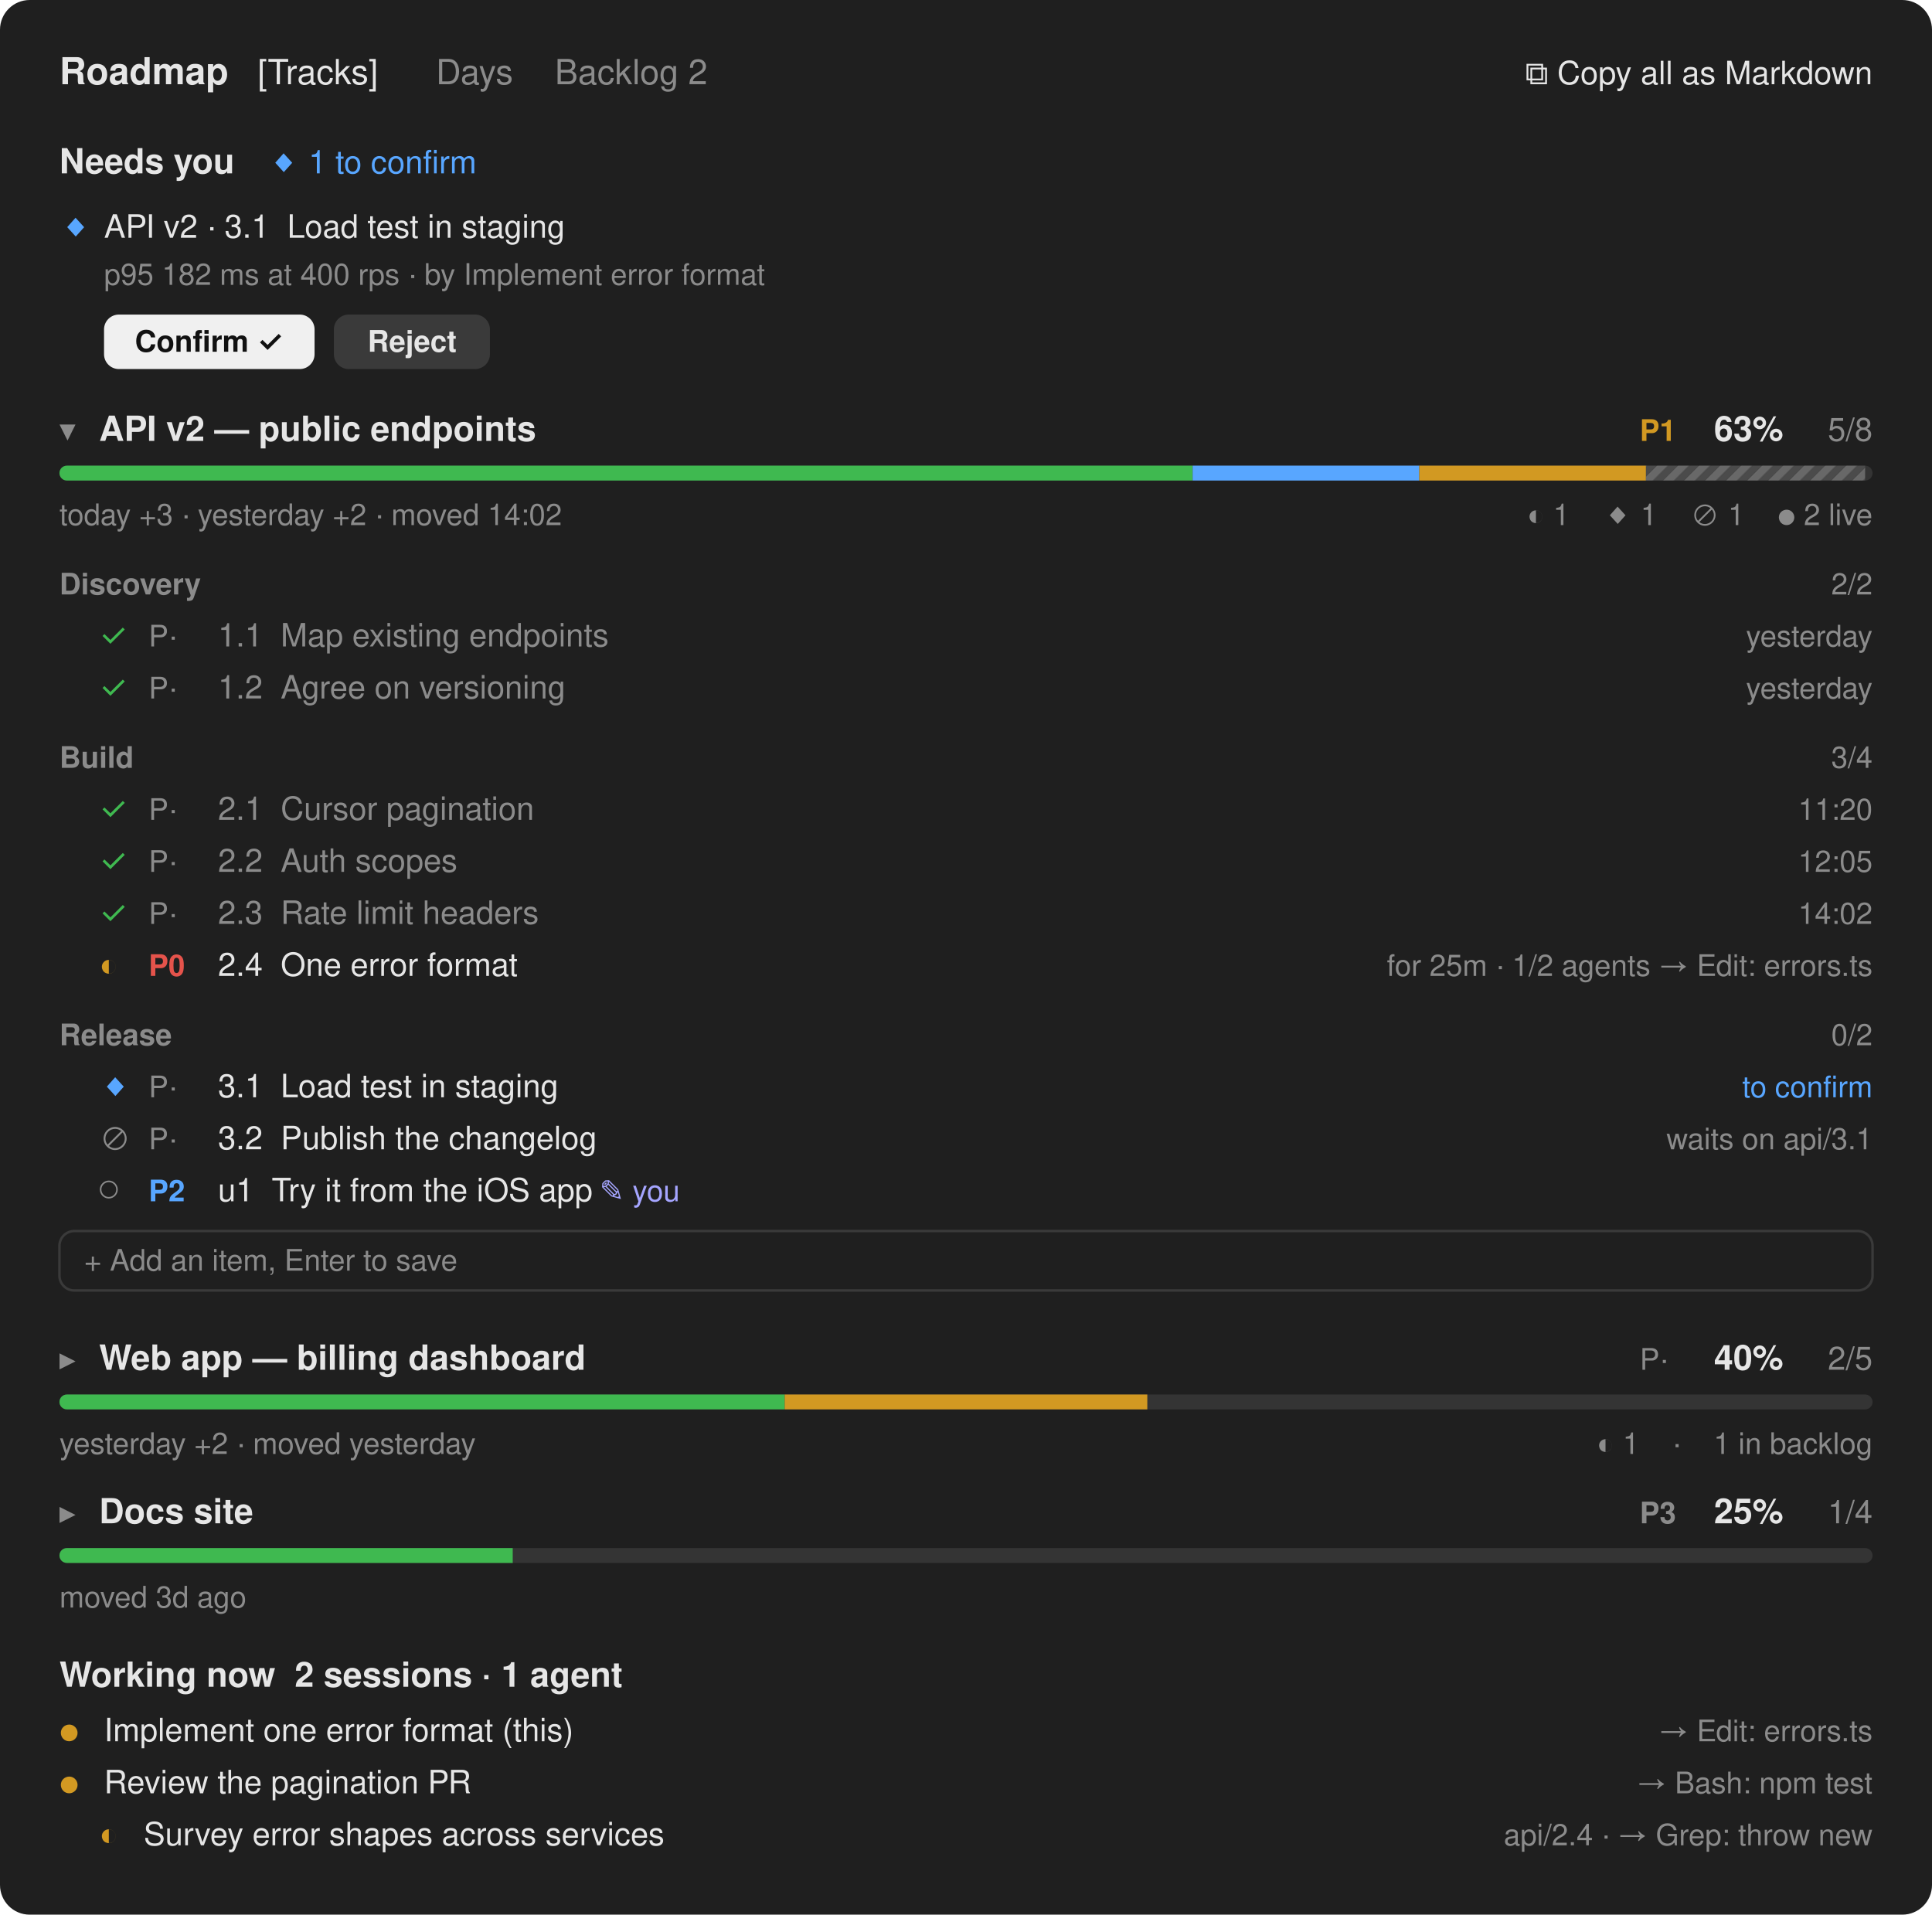
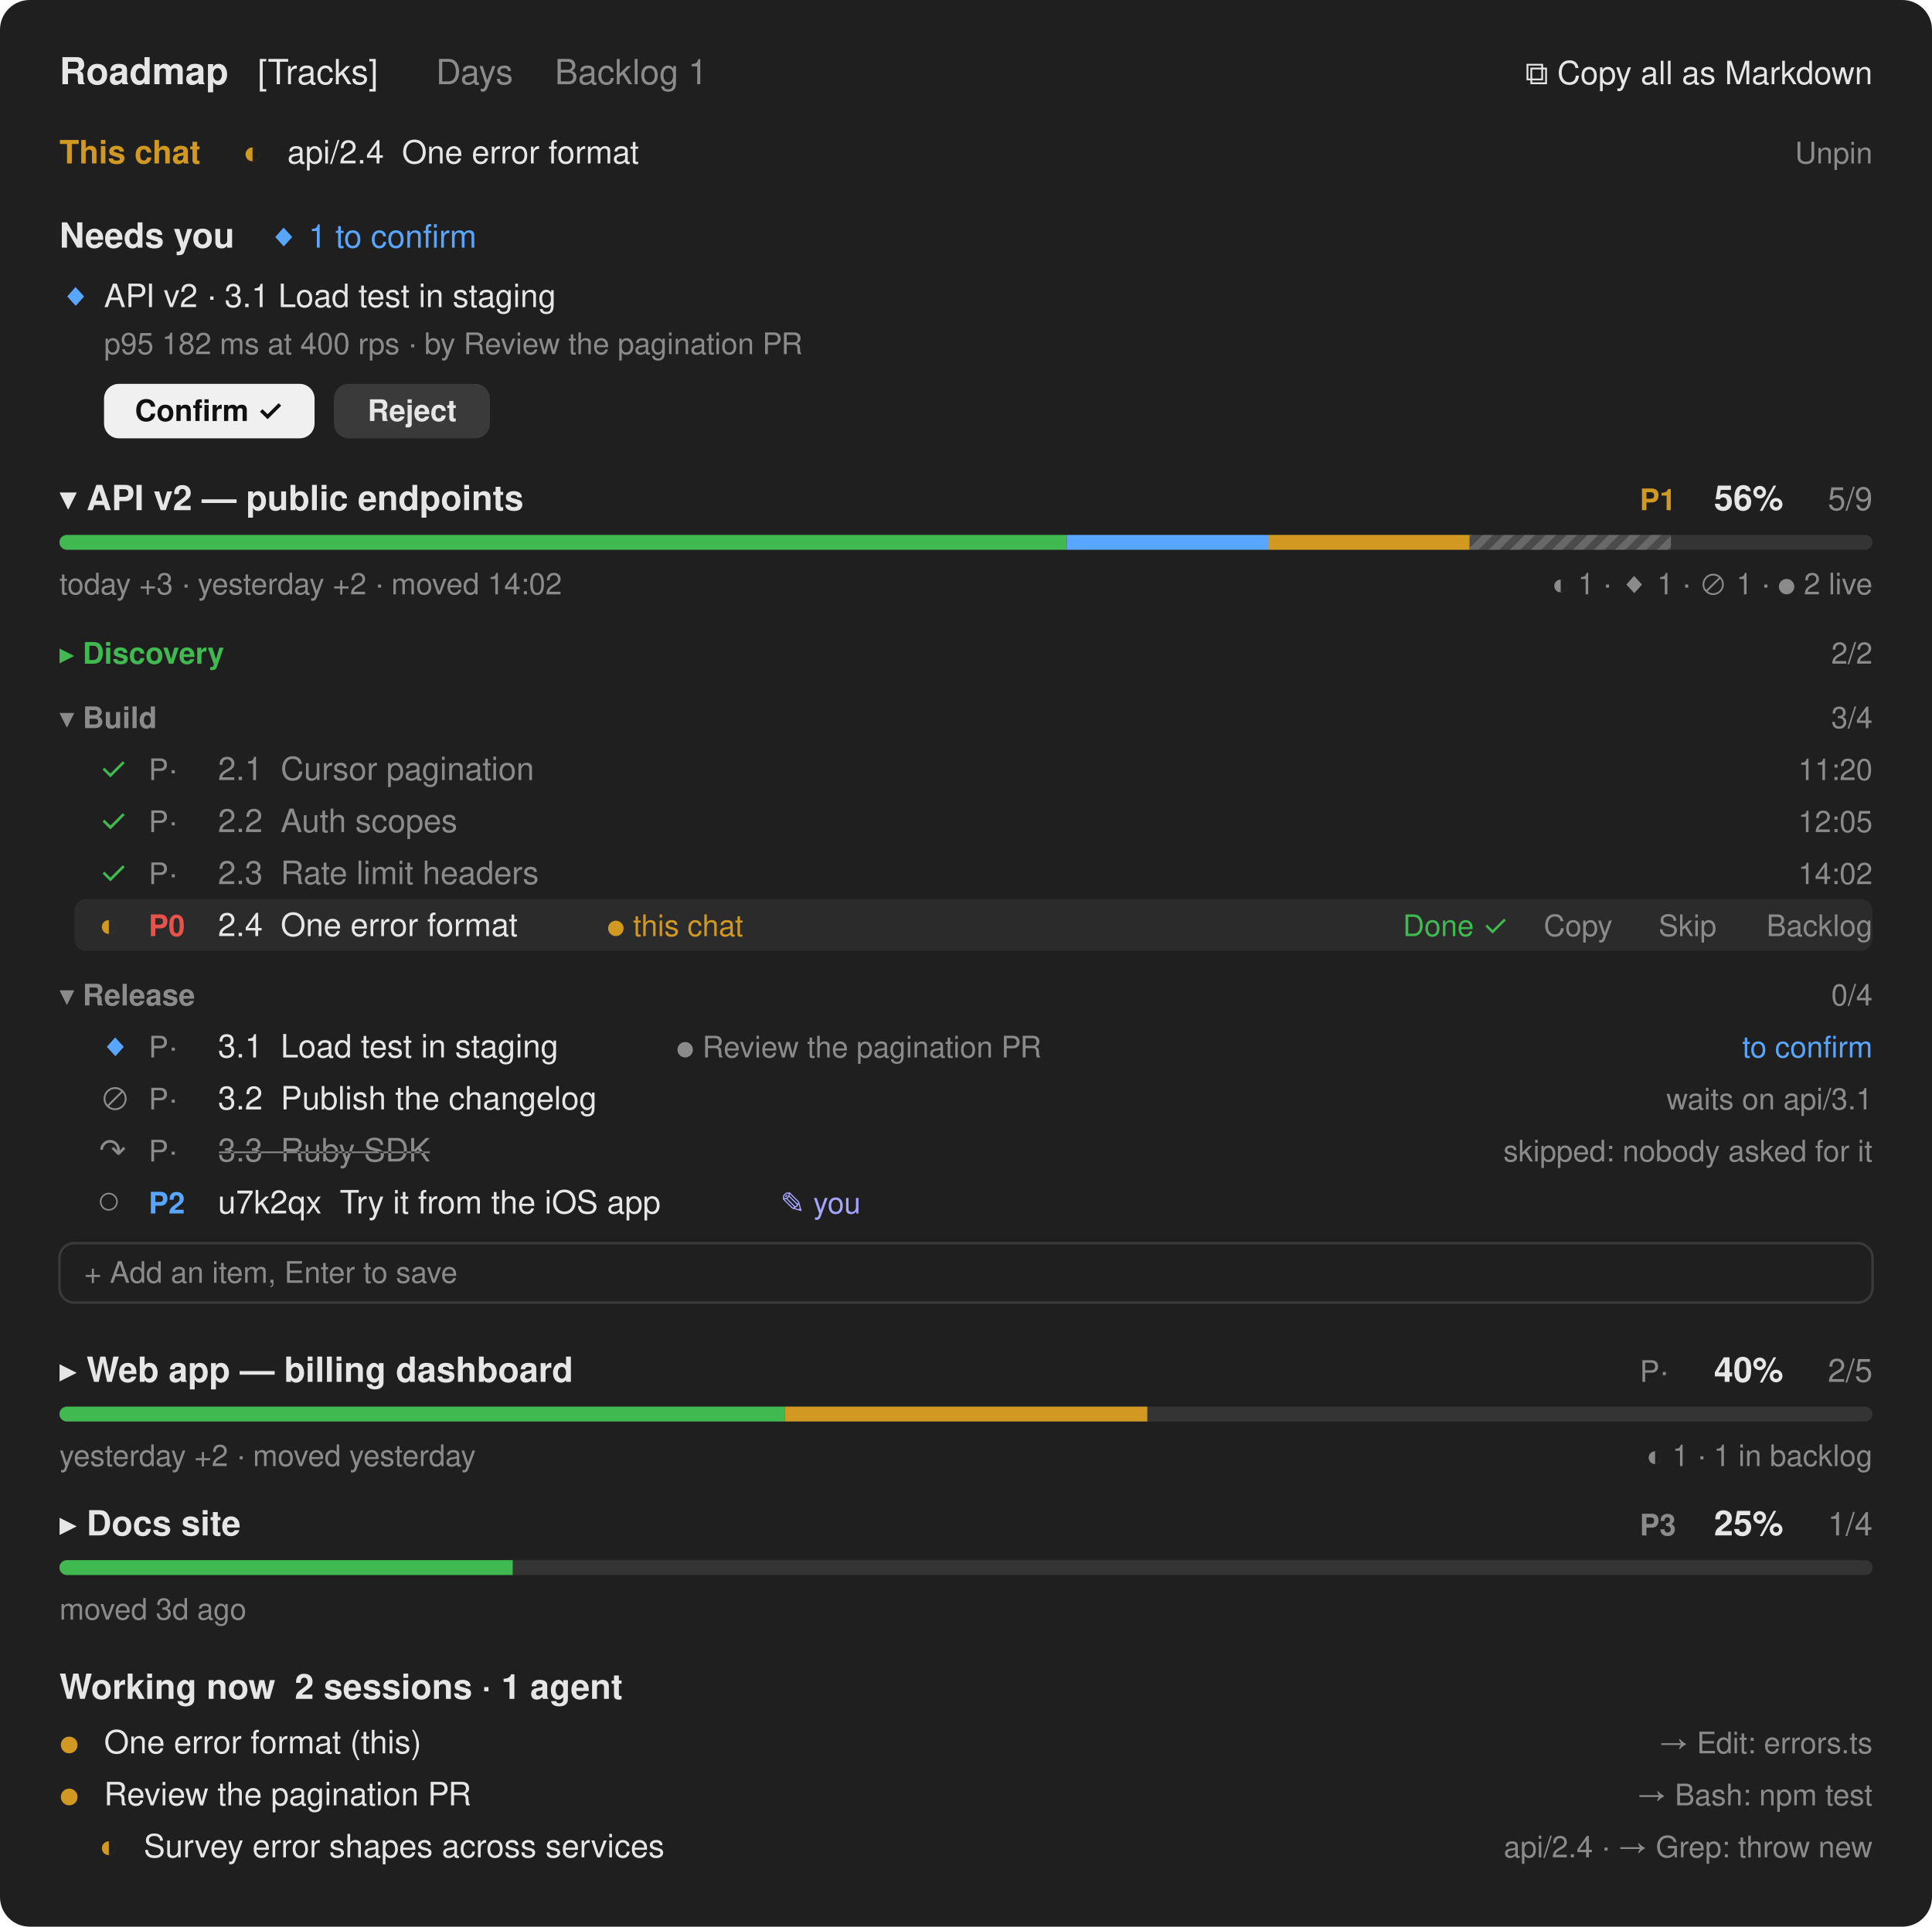
- <svg xmlns="http://www.w3.org/2000/svg" xml:space="preserve" style="white-space:pre" width="780" height="773" viewBox="0 0 780 773" font-family="-apple-system, BlinkMacSystemFont, 'Segoe UI', Helvetica, Arial, sans-serif">
-   <rect width="780" height="773" rx="12" fill="#1f1f1f" />
+ <svg xmlns="http://www.w3.org/2000/svg" xml:space="preserve" style="white-space:pre" width="780" height="778" viewBox="0 0 780 778" font-family="-apple-system, BlinkMacSystemFont, 'Segoe UI', Helvetica, Arial, sans-serif">
+   <rect width="780" height="778" rx="12" fill="#1f1f1f" />
  <text x="24" y="34" fill="#e6e6e6" font-size="15" font-weight="700" text-anchor="start">Roadmap</text>
  <text x="104" y="34" fill="#e6e6e6" font-size="14" font-weight="400" text-anchor="start">[Tracks]</text>
  <text x="176" y="34" fill="#8b8b8b" font-size="14" font-weight="400" text-anchor="start">Days</text>
-   <text x="224" y="34" fill="#8b8b8b" font-size="14" font-weight="400" text-anchor="start">Backlog 2</text>
+   <text x="224" y="34" fill="#8b8b8b" font-size="14" font-weight="400" text-anchor="start">Backlog 1</text>
  <text x="756" y="34" fill="#e6e6e6" font-size="13" font-weight="400" text-anchor="end">⧉ Copy all as Markdown</text>
-   <text x="24" y="70" fill="#e6e6e6" font-size="14" font-weight="700" text-anchor="start">Needs you</text>
-   <text x="108" y="70" fill="#58a6ff" font-size="13" font-weight="400" text-anchor="start">◆ 1 to confirm</text>
-   <text x="24" y="96" fill="#58a6ff" font-size="13" font-weight="400" text-anchor="start">◆</text>
-   <text x="42" y="96" fill="#e6e6e6" font-size="13" font-weight="400" text-anchor="start">API v2 · 3.1  Load test in staging</text>
-   <text x="42" y="115" fill="#8b8b8b" font-size="12" font-weight="400" text-anchor="start">p95 182 ms at 400 rps · by Implement error format</text>
-   <rect x="42" y="127" width="85" height="22" rx="6" fill="#f0f0f0" />
-   <text x="84.4" y="142" fill="#111" font-size="12" font-weight="600" text-anchor="middle">Confirm ✓</text>
-   <rect x="134.8" y="127" width="63" height="22" rx="6" fill="#3a3a3a" />
-   <text x="166.4" y="142" fill="#e6e6e6" font-size="12" font-weight="600" text-anchor="middle">Reject</text>
-   <text x="24" y="178" fill="#8b8b8b" font-size="13" font-weight="400" text-anchor="start">▾</text>
-   <text x="40" y="178" fill="#e6e6e6" font-size="14" font-weight="700" text-anchor="start">API v2 — public endpoints</text>
-   <text x="662" y="178" fill="#d29922" font-size="12" font-weight="700">P1</text>
-   <text x="720" y="178" fill="#e6e6e6" font-size="14" font-weight="700" text-anchor="end">63%</text>
-   <text x="756" y="178" fill="#8b8b8b" font-size="13" font-weight="400" text-anchor="end">5/8</text>
-   <rect x="24" y="188" width="732" height="6" rx="3" fill="rgba(128,128,128,0.22)" />
-   <clipPath id="c188">
-     <rect x="24" y="188" width="732" height="6" rx="3" />
+   <text x="24" y="66" fill="#d29922" font-size="13" font-weight="700" text-anchor="start">This chat</text>
+   <text x="98" y="66" fill="#d29922" font-size="13" font-weight="400" text-anchor="start">◐</text>
+   <text x="116" y="66" fill="#e6e6e6" font-size="13" font-weight="400" text-anchor="start">api/2.4  One error format</text>
+   <text x="756" y="66" fill="#8b8b8b" font-size="12" font-weight="400" text-anchor="end">Unpin</text>
+   <text x="24" y="100" fill="#e6e6e6" font-size="14" font-weight="700" text-anchor="start">Needs you</text>
+   <text x="108" y="100" fill="#58a6ff" font-size="13" font-weight="400" text-anchor="start">◆ 1 to confirm</text>
+   <text x="24" y="124" fill="#58a6ff" font-size="13" font-weight="400" text-anchor="start">◆</text>
+   <text x="42" y="124" fill="#e6e6e6" font-size="13" font-weight="400" text-anchor="start">API v2 · 3.1 Load test in staging</text>
+   <text x="42" y="143" fill="#8b8b8b" font-size="12" font-weight="400" text-anchor="start">p95 182 ms at 400 rps · by Review the pagination PR</text>
+   <rect x="42" y="155" width="85" height="22" rx="6" fill="#f0f0f0" />
+   <text x="84.4" y="170" fill="#111" font-size="12" font-weight="600" text-anchor="middle">Confirm ✓</text>
+   <rect x="134.8" y="155" width="63" height="22" rx="6" fill="#3a3a3a" />
+   <text x="166.4" y="170" fill="#e6e6e6" font-size="12" font-weight="600" text-anchor="middle">Reject</text>
+   <text x="24" y="206" fill="#e6e6e6" font-size="14" font-weight="700" text-anchor="start">▾ API v2 — public endpoints</text>
+   <text x="662" y="206" fill="#d29922" font-size="12" font-weight="700" text-anchor="start">P1</text>
+   <text x="720" y="206" fill="#e6e6e6" font-size="14" font-weight="700" text-anchor="end">56%</text>
+   <text x="756" y="206" fill="#8b8b8b" font-size="13" font-weight="400" text-anchor="end">5/9</text>
+   <clipPath id="c216">
+     <rect x="24" y="216" width="732" height="6" rx="3" />
  </clipPath>
-   <g clip-path="url(#c188)">
-     <rect x="24.0" y="188" width="457.5" height="6" fill="#3fb950" />
-     <rect x="481.5" y="188" width="91.5" height="6" fill="#58a6ff" />
-     <rect x="573.0" y="188" width="91.5" height="6" fill="#d29922" />
+   <g clip-path="url(#c216)">
+     <rect x="24" y="216" width="732" height="6" fill="rgba(128,128,128,0.22)" />
+     <rect x="24.0" y="216" width="406.7" height="6" fill="#3fb950" />
+     <rect x="430.7" y="216" width="81.3" height="6" fill="#58a6ff" />
+     <rect x="512.0" y="216" width="81.3" height="6" fill="#d29922" />
  </g>
  <pattern id="bl" width="6" height="6" patternUnits="userSpaceOnUse" patternTransform="rotate(45)">
    <rect width="6" height="6" fill="rgba(128,128,128,0.30)" />
    <rect width="3" height="6" fill="rgba(128,128,128,0.55)" />
  </pattern>
-   <rect x="664.5" y="188" width="88.5" height="6" fill="url(#bl)" />
-   <text x="24" y="212" fill="#8b8b8b" font-size="12" font-weight="400" text-anchor="start">today +3 · yesterday +2 · moved 14:02</text>
-   <text x="756" y="212" fill="#8b8b8b" font-size="12" font-weight="400" text-anchor="end">◐ 1    ◆ 1    ⊘ 1    ● 2 live</text>
-   <text x="24" y="240" fill="#8b8b8b" font-size="12" font-weight="700" text-anchor="start">Discovery</text>
-   <text x="756" y="240" fill="#8b8b8b" font-size="12" font-weight="400" text-anchor="end">2/2</text>
-   <text x="40" y="261" fill="#3fb950" font-size="13" font-weight="400" text-anchor="start">✓</text>
-   <text x="60" y="261" fill="#8b8b8b" font-size="12" font-weight="400" text-anchor="start">P·</text>
-   <text x="88" y="261" fill="#8b8b8b" font-size="13" font-weight="400" text-anchor="start">1.1  Map existing endpoints</text>
-   <text x="756" y="261" fill="#8b8b8b" font-size="12" font-weight="400" text-anchor="end">yesterday</text>
-   <text x="40" y="282" fill="#3fb950" font-size="13" font-weight="400" text-anchor="start">✓</text>
-   <text x="60" y="282" fill="#8b8b8b" font-size="12" font-weight="400" text-anchor="start">P·</text>
-   <text x="88" y="282" fill="#8b8b8b" font-size="13" font-weight="400" text-anchor="start">1.2  Agree on versioning</text>
-   <text x="756" y="282" fill="#8b8b8b" font-size="12" font-weight="400" text-anchor="end">yesterday</text>
-   <text x="24" y="310" fill="#8b8b8b" font-size="12" font-weight="700" text-anchor="start">Build</text>
-   <text x="756" y="310" fill="#8b8b8b" font-size="12" font-weight="400" text-anchor="end">3/4</text>
-   <text x="40" y="331" fill="#3fb950" font-size="13" font-weight="400" text-anchor="start">✓</text>
-   <text x="60" y="331" fill="#8b8b8b" font-size="12" font-weight="400" text-anchor="start">P·</text>
-   <text x="88" y="331" fill="#8b8b8b" font-size="13" font-weight="400" text-anchor="start">2.1  Cursor pagination</text>
-   <text x="756" y="331" fill="#8b8b8b" font-size="12" font-weight="400" text-anchor="end">11:20</text>
-   <text x="40" y="352" fill="#3fb950" font-size="13" font-weight="400" text-anchor="start">✓</text>
-   <text x="60" y="352" fill="#8b8b8b" font-size="12" font-weight="400" text-anchor="start">P·</text>
-   <text x="88" y="352" fill="#8b8b8b" font-size="13" font-weight="400" text-anchor="start">2.2  Auth scopes</text>
-   <text x="756" y="352" fill="#8b8b8b" font-size="12" font-weight="400" text-anchor="end">12:05</text>
-   <text x="40" y="373" fill="#3fb950" font-size="13" font-weight="400" text-anchor="start">✓</text>
-   <text x="60" y="373" fill="#8b8b8b" font-size="12" font-weight="400" text-anchor="start">P·</text>
-   <text x="88" y="373" fill="#8b8b8b" font-size="13" font-weight="400" text-anchor="start">2.3  Rate limit headers</text>
-   <text x="756" y="373" fill="#8b8b8b" font-size="12" font-weight="400" text-anchor="end">14:02</text>
-   <text x="40" y="394" fill="#d29922" font-size="13" font-weight="400" text-anchor="start">◐</text>
-   <text x="60" y="394" fill="#e5534b" font-size="12" font-weight="700">P0</text>
-   <text x="88" y="394" fill="#e6e6e6" font-size="13" font-weight="400" text-anchor="start">2.4  One error format</text>
-   <text x="756" y="394" fill="#8b8b8b" font-size="12" font-weight="400" text-anchor="end">for 25m · 1/2 agents → Edit: errors.ts</text>
-   <text x="24" y="422" fill="#8b8b8b" font-size="12" font-weight="700" text-anchor="start">Release</text>
-   <text x="756" y="422" fill="#8b8b8b" font-size="12" font-weight="400" text-anchor="end">0/2</text>
-   <text x="40" y="443" fill="#58a6ff" font-size="13" font-weight="400" text-anchor="start">◆</text>
-   <text x="60" y="443" fill="#8b8b8b" font-size="12" font-weight="400" text-anchor="start">P·</text>
-   <text x="88" y="443" fill="#e6e6e6" font-size="13" font-weight="400" text-anchor="start">3.1  Load test in staging</text>
-   <text x="756" y="443" fill="#58a6ff" font-size="12" font-weight="400" text-anchor="end">to confirm</text>
-   <text x="40" y="464" fill="#8b8b8b" font-size="13" font-weight="400" text-anchor="start">⊘</text>
-   <text x="60" y="464" fill="#8b8b8b" font-size="12" font-weight="400" text-anchor="start">P·</text>
-   <text x="88" y="464" fill="#e6e6e6" font-size="13" font-weight="400" text-anchor="start">3.2  Publish the changelog</text>
-   <text x="756" y="464" fill="#8b8b8b" font-size="12" font-weight="400" text-anchor="end">waits on api/3.1</text>
-   <text x="40" y="485" fill="#8b8b8b" font-size="13" font-weight="400" text-anchor="start">○</text>
-   <text x="60" y="485" fill="#58a6ff" font-size="12" font-weight="700">P2</text>
-   <text x="88" y="485" fill="#e6e6e6" font-size="13" font-weight="400" text-anchor="start">u1  Try it from the iOS app</text>
-   <text x="242" y="485" fill="#a5a5ff" font-size="12" font-weight="400" text-anchor="start">✎ you</text>
-   <rect x="24" y="497" width="732" height="24" rx="6" fill="none" stroke="#3a3a3a" />
-   <text x="34" y="513" fill="#8b8b8b" font-size="12" font-weight="400" text-anchor="start">+ Add an item, Enter to save</text>
-   <text x="24" y="553" fill="#8b8b8b" font-size="13" font-weight="400" text-anchor="start">▸</text>
-   <text x="40" y="553" fill="#e6e6e6" font-size="14" font-weight="700" text-anchor="start">Web app — billing dashboard</text>
-   <text x="662" y="553" fill="#8b8b8b" font-size="12" font-weight="400" text-anchor="start">P·</text>
-   <text x="720" y="553" fill="#e6e6e6" font-size="14" font-weight="700" text-anchor="end">40%</text>
-   <text x="756" y="553" fill="#8b8b8b" font-size="13" font-weight="400" text-anchor="end">2/5</text>
-   <rect x="24" y="563" width="732" height="6" rx="3" fill="rgba(128,128,128,0.22)" />
-   <clipPath id="c563">
-     <rect x="24" y="563" width="732" height="6" rx="3" />
+   <rect x="593.3" y="216" width="81.3" height="6" fill="url(#bl)" />
+   <text x="24" y="240" fill="#8b8b8b" font-size="12" font-weight="400" text-anchor="start">today +3 · yesterday +2 · moved 14:02</text>
+   <text x="756" y="240" fill="#8b8b8b" font-size="12" font-weight="400" text-anchor="end">◐ 1 · ◆ 1 · ⊘ 1 · ● 2 live</text>
+   <text x="24" y="268" fill="#3fb950" font-size="12" font-weight="700" text-anchor="start">▸ Discovery</text>
+   <text x="756" y="268" fill="#8b8b8b" font-size="12" font-weight="400" text-anchor="end">2/2</text>
+   <text x="24" y="294" fill="#8b8b8b" font-size="12" font-weight="700" text-anchor="start">▾ Build</text>
+   <text x="756" y="294" fill="#8b8b8b" font-size="12" font-weight="400" text-anchor="end">3/4</text>
+   <text x="40" y="315" fill="#3fb950" font-size="13" font-weight="400" text-anchor="start">✓</text>
+   <text x="60" y="315" fill="#8b8b8b" font-size="12" font-weight="400" text-anchor="start">P·</text>
+   <text x="88" y="315" fill="#8b8b8b" font-size="13" font-weight="400" text-anchor="start">2.1  Cursor pagination</text>
+   <text x="756" y="315" fill="#8b8b8b" font-size="12" font-weight="400" text-anchor="end">11:20</text>
+   <text x="40" y="336" fill="#3fb950" font-size="13" font-weight="400" text-anchor="start">✓</text>
+   <text x="60" y="336" fill="#8b8b8b" font-size="12" font-weight="400" text-anchor="start">P·</text>
+   <text x="88" y="336" fill="#8b8b8b" font-size="13" font-weight="400" text-anchor="start">2.2  Auth scopes</text>
+   <text x="756" y="336" fill="#8b8b8b" font-size="12" font-weight="400" text-anchor="end">12:05</text>
+   <text x="40" y="357" fill="#3fb950" font-size="13" font-weight="400" text-anchor="start">✓</text>
+   <text x="60" y="357" fill="#8b8b8b" font-size="12" font-weight="400" text-anchor="start">P·</text>
+   <text x="88" y="357" fill="#8b8b8b" font-size="13" font-weight="400" text-anchor="start">2.3  Rate limit headers</text>
+   <text x="756" y="357" fill="#8b8b8b" font-size="12" font-weight="400" text-anchor="end">14:02</text>
+   <rect x="30" y="363" width="726" height="21" rx="5" fill="#2b2b2b" />
+   <text x="40" y="378" fill="#d29922" font-size="13" font-weight="400" text-anchor="start">◐</text>
+   <text x="60" y="378" fill="#e5534b" font-size="12" font-weight="700" text-anchor="start">P0</text>
+   <text x="88" y="378" fill="#e6e6e6" font-size="13" font-weight="400" text-anchor="start">2.4  One error format</text>
+   <text x="245.0" y="378" fill="#d29922" font-size="12" font-weight="400" text-anchor="start">● this chat</text>
+   <text x="756" y="378" fill="#8b8b8b" font-size="12" font-weight="400" text-anchor="end">Backlog</text>
+   <text x="693.0" y="378" fill="#8b8b8b" font-size="12" font-weight="400" text-anchor="end">Skip</text>
+   <text x="651.0" y="378" fill="#8b8b8b" font-size="12" font-weight="400" text-anchor="end">Copy</text>
+   <text x="609.0" y="378" fill="#3fb950" font-size="12" font-weight="400" text-anchor="end">Done ✓</text>
+   <text x="24" y="406" fill="#8b8b8b" font-size="12" font-weight="700" text-anchor="start">▾ Release</text>
+   <text x="756" y="406" fill="#8b8b8b" font-size="12" font-weight="400" text-anchor="end">0/4</text>
+   <text x="40" y="427" fill="#58a6ff" font-size="13" font-weight="400" text-anchor="start">◆</text>
+   <text x="60" y="427" fill="#8b8b8b" font-size="12" font-weight="400" text-anchor="start">P·</text>
+   <text x="88" y="427" fill="#e6e6e6" font-size="13" font-weight="400" text-anchor="start">3.1  Load test in staging</text>
+   <text x="273.0" y="427" fill="#8b8b8b" font-size="12" font-weight="400" text-anchor="start">● Review the pagination PR</text>
+   <text x="756" y="427" fill="#58a6ff" font-size="12" font-weight="400" text-anchor="end">to confirm</text>
+   <text x="40" y="448" fill="#8b8b8b" font-size="13" font-weight="400" text-anchor="start">⊘</text>
+   <text x="60" y="448" fill="#8b8b8b" font-size="12" font-weight="400" text-anchor="start">P·</text>
+   <text x="88" y="448" fill="#e6e6e6" font-size="13" font-weight="400" text-anchor="start">3.2  Publish the changelog</text>
+   <text x="756" y="448" fill="#8b8b8b" font-size="12" font-weight="400" text-anchor="end">waits on api/3.1</text>
+   <text x="40" y="469" fill="#8b8b8b" font-size="13" font-weight="400" text-anchor="start">↷</text>
+   <text x="60" y="469" fill="#8b8b8b" font-size="12" font-weight="400" text-anchor="start">P·</text>
+   <text x="88" y="469" fill="#8b8b8b" font-size="13" font-weight="400" text-anchor="start" text-decoration="line-through">3.3  Ruby SDK</text>
+   <text x="756" y="469" fill="#8b8b8b" font-size="12" font-weight="400" text-anchor="end">skipped: nobody asked for it</text>
+   <text x="40" y="490" fill="#8b8b8b" font-size="13" font-weight="400" text-anchor="start">○</text>
+   <text x="60" y="490" fill="#58a6ff" font-size="12" font-weight="700" text-anchor="start">P2</text>
+   <text x="88" y="490" fill="#e6e6e6" font-size="13" font-weight="400" text-anchor="start">u7k2qx  Try it from the iOS app</text>
+   <text x="315.0" y="490" fill="#a5a5ff" font-size="12" font-weight="400" text-anchor="start">✎ you</text>
+   <rect x="24" y="502" width="732" height="24" rx="6" fill="none" stroke="#3a3a3a" />
+   <text x="34" y="518" fill="#8b8b8b" font-size="12" font-weight="400" text-anchor="start">+ Add an item, Enter to save</text>
+   <text x="24" y="558" fill="#e6e6e6" font-size="14" font-weight="700" text-anchor="start">▸ Web app — billing dashboard</text>
+   <text x="662" y="558" fill="#8b8b8b" font-size="12" font-weight="400" text-anchor="start">P·</text>
+   <text x="720" y="558" fill="#e6e6e6" font-size="14" font-weight="700" text-anchor="end">40%</text>
+   <text x="756" y="558" fill="#8b8b8b" font-size="13" font-weight="400" text-anchor="end">2/5</text>
+   <clipPath id="c568">
+     <rect x="24" y="568" width="732" height="6" rx="3" />
  </clipPath>
-   <g clip-path="url(#c563)">
-     <rect x="24.0" y="563" width="292.8" height="6" fill="#3fb950" />
-     <rect x="316.8" y="563" width="146.4" height="6" fill="#d29922" />
+   <g clip-path="url(#c568)">
+     <rect x="24" y="568" width="732" height="6" fill="rgba(128,128,128,0.22)" />
+     <rect x="24.0" y="568" width="292.8" height="6" fill="#3fb950" />
+     <rect x="316.8" y="568" width="146.4" height="6" fill="#d29922" />
  </g>
-   <text x="24" y="587" fill="#8b8b8b" font-size="12" font-weight="400" text-anchor="start">yesterday +2 · moved yesterday</text>
-   <text x="756" y="587" fill="#8b8b8b" font-size="12" font-weight="400" text-anchor="end">◐ 1    ·    1 in backlog</text>
-   <text x="24" y="615" fill="#8b8b8b" font-size="13" font-weight="400" text-anchor="start">▸</text>
-   <text x="40" y="615" fill="#e6e6e6" font-size="14" font-weight="700" text-anchor="start">Docs site</text>
-   <text x="662" y="615" fill="#8b8b8b" font-size="12" font-weight="700">P3</text>
-   <text x="720" y="615" fill="#e6e6e6" font-size="14" font-weight="700" text-anchor="end">25%</text>
-   <text x="756" y="615" fill="#8b8b8b" font-size="13" font-weight="400" text-anchor="end">1/4</text>
-   <rect x="24" y="625" width="732" height="6" rx="3" fill="rgba(128,128,128,0.22)" />
-   <clipPath id="c625">
-     <rect x="24" y="625" width="732" height="6" rx="3" />
+   <text x="24" y="592" fill="#8b8b8b" font-size="12" font-weight="400" text-anchor="start">yesterday +2 · moved yesterday</text>
+   <text x="756" y="592" fill="#8b8b8b" font-size="12" font-weight="400" text-anchor="end">◐ 1 · 1 in backlog</text>
+   <text x="24" y="620" fill="#e6e6e6" font-size="14" font-weight="700" text-anchor="start">▸ Docs site</text>
+   <text x="662" y="620" fill="#8b8b8b" font-size="12" font-weight="700" text-anchor="start">P3</text>
+   <text x="720" y="620" fill="#e6e6e6" font-size="14" font-weight="700" text-anchor="end">25%</text>
+   <text x="756" y="620" fill="#8b8b8b" font-size="13" font-weight="400" text-anchor="end">1/4</text>
+   <clipPath id="c630">
+     <rect x="24" y="630" width="732" height="6" rx="3" />
  </clipPath>
-   <g clip-path="url(#c625)">
-     <rect x="24.0" y="625" width="183.0" height="6" fill="#3fb950" />
+   <g clip-path="url(#c630)">
+     <rect x="24" y="630" width="732" height="6" fill="rgba(128,128,128,0.22)" />
+     <rect x="24.0" y="630" width="183.0" height="6" fill="#3fb950" />
  </g>
-   <text x="24" y="649" fill="#8b8b8b" font-size="12" font-weight="400" text-anchor="start">moved 3d ago</text>
-   <text x="24" y="681" fill="#e6e6e6" font-size="14" font-weight="700" text-anchor="start">Working now  2 sessions · 1 agent</text>
-   <text x="24" y="703" fill="#d29922" font-size="13" font-weight="400" text-anchor="start">●</text>
-   <text x="42" y="703" fill="#e6e6e6" font-size="13" font-weight="400" text-anchor="start">Implement one error format (this)</text>
-   <text x="756" y="703" fill="#8b8b8b" font-size="12" font-weight="400" text-anchor="end">→ Edit: errors.ts</text>
-   <text x="24" y="724" fill="#d29922" font-size="13" font-weight="400" text-anchor="start">●</text>
-   <text x="42" y="724" fill="#e6e6e6" font-size="13" font-weight="400" text-anchor="start">Review the pagination PR</text>
-   <text x="756" y="724" fill="#8b8b8b" font-size="12" font-weight="400" text-anchor="end">→ Bash: npm test</text>
-   <text x="40" y="745" fill="#d29922" font-size="13" font-weight="400" text-anchor="start">◐</text>
-   <text x="58" y="745" fill="#e6e6e6" font-size="13" font-weight="400" text-anchor="start">Survey error shapes across services</text>
-   <text x="756" y="745" fill="#8b8b8b" font-size="12" font-weight="400" text-anchor="end">api/2.4 · → Grep: throw new</text>
+   <text x="24" y="654" fill="#8b8b8b" font-size="12" font-weight="400" text-anchor="start">moved 3d ago</text>
+   <text x="24" y="686" fill="#e6e6e6" font-size="14" font-weight="700" text-anchor="start">Working now  2 sessions · 1 agent</text>
+   <text x="24" y="708" fill="#d29922" font-size="13" font-weight="400" text-anchor="start">●</text>
+   <text x="42" y="708" fill="#e6e6e6" font-size="13" font-weight="400" text-anchor="start">One error format (this)</text>
+   <text x="756" y="708" fill="#8b8b8b" font-size="12" font-weight="400" text-anchor="end">→ Edit: errors.ts</text>
+   <text x="24" y="729" fill="#d29922" font-size="13" font-weight="400" text-anchor="start">●</text>
+   <text x="42" y="729" fill="#e6e6e6" font-size="13" font-weight="400" text-anchor="start">Review the pagination PR</text>
+   <text x="756" y="729" fill="#8b8b8b" font-size="12" font-weight="400" text-anchor="end">→ Bash: npm test</text>
+   <text x="40" y="750" fill="#d29922" font-size="13" font-weight="400" text-anchor="start">◐</text>
+   <text x="58" y="750" fill="#e6e6e6" font-size="13" font-weight="400" text-anchor="start">Survey error shapes across services</text>
+   <text x="756" y="750" fill="#8b8b8b" font-size="12" font-weight="400" text-anchor="end">api/2.4 · → Grep: throw new</text>
</svg>
